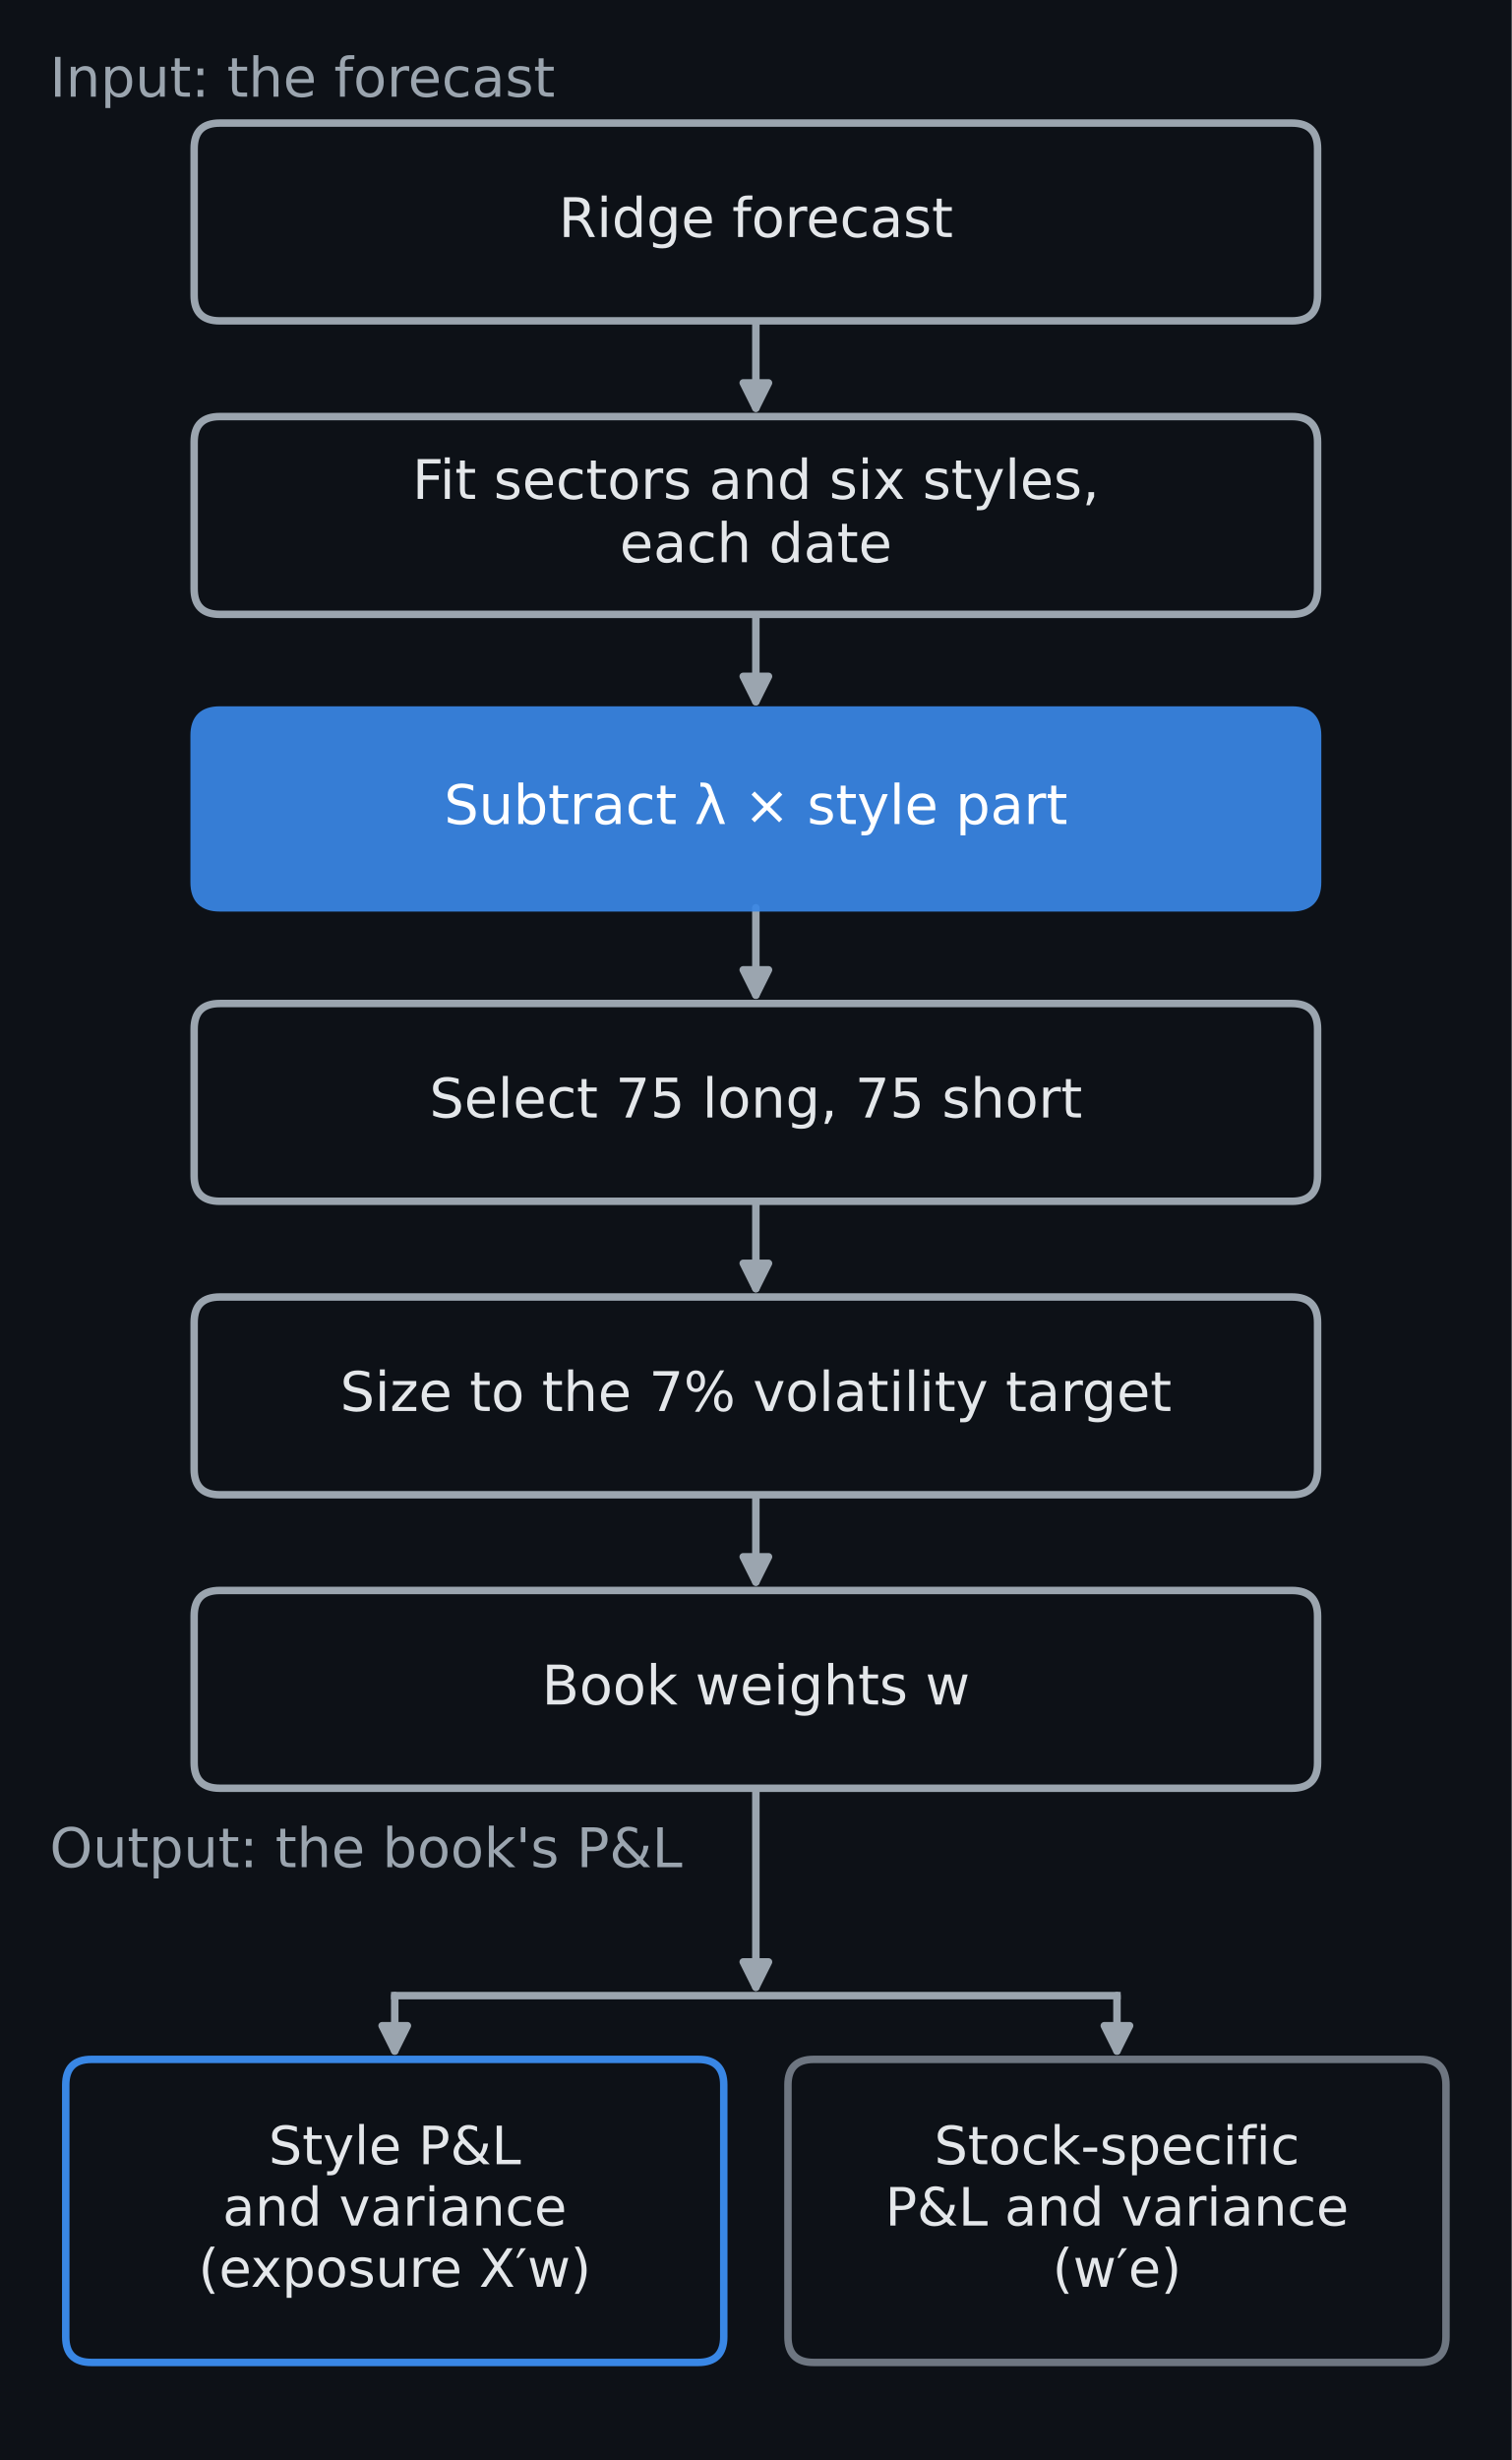
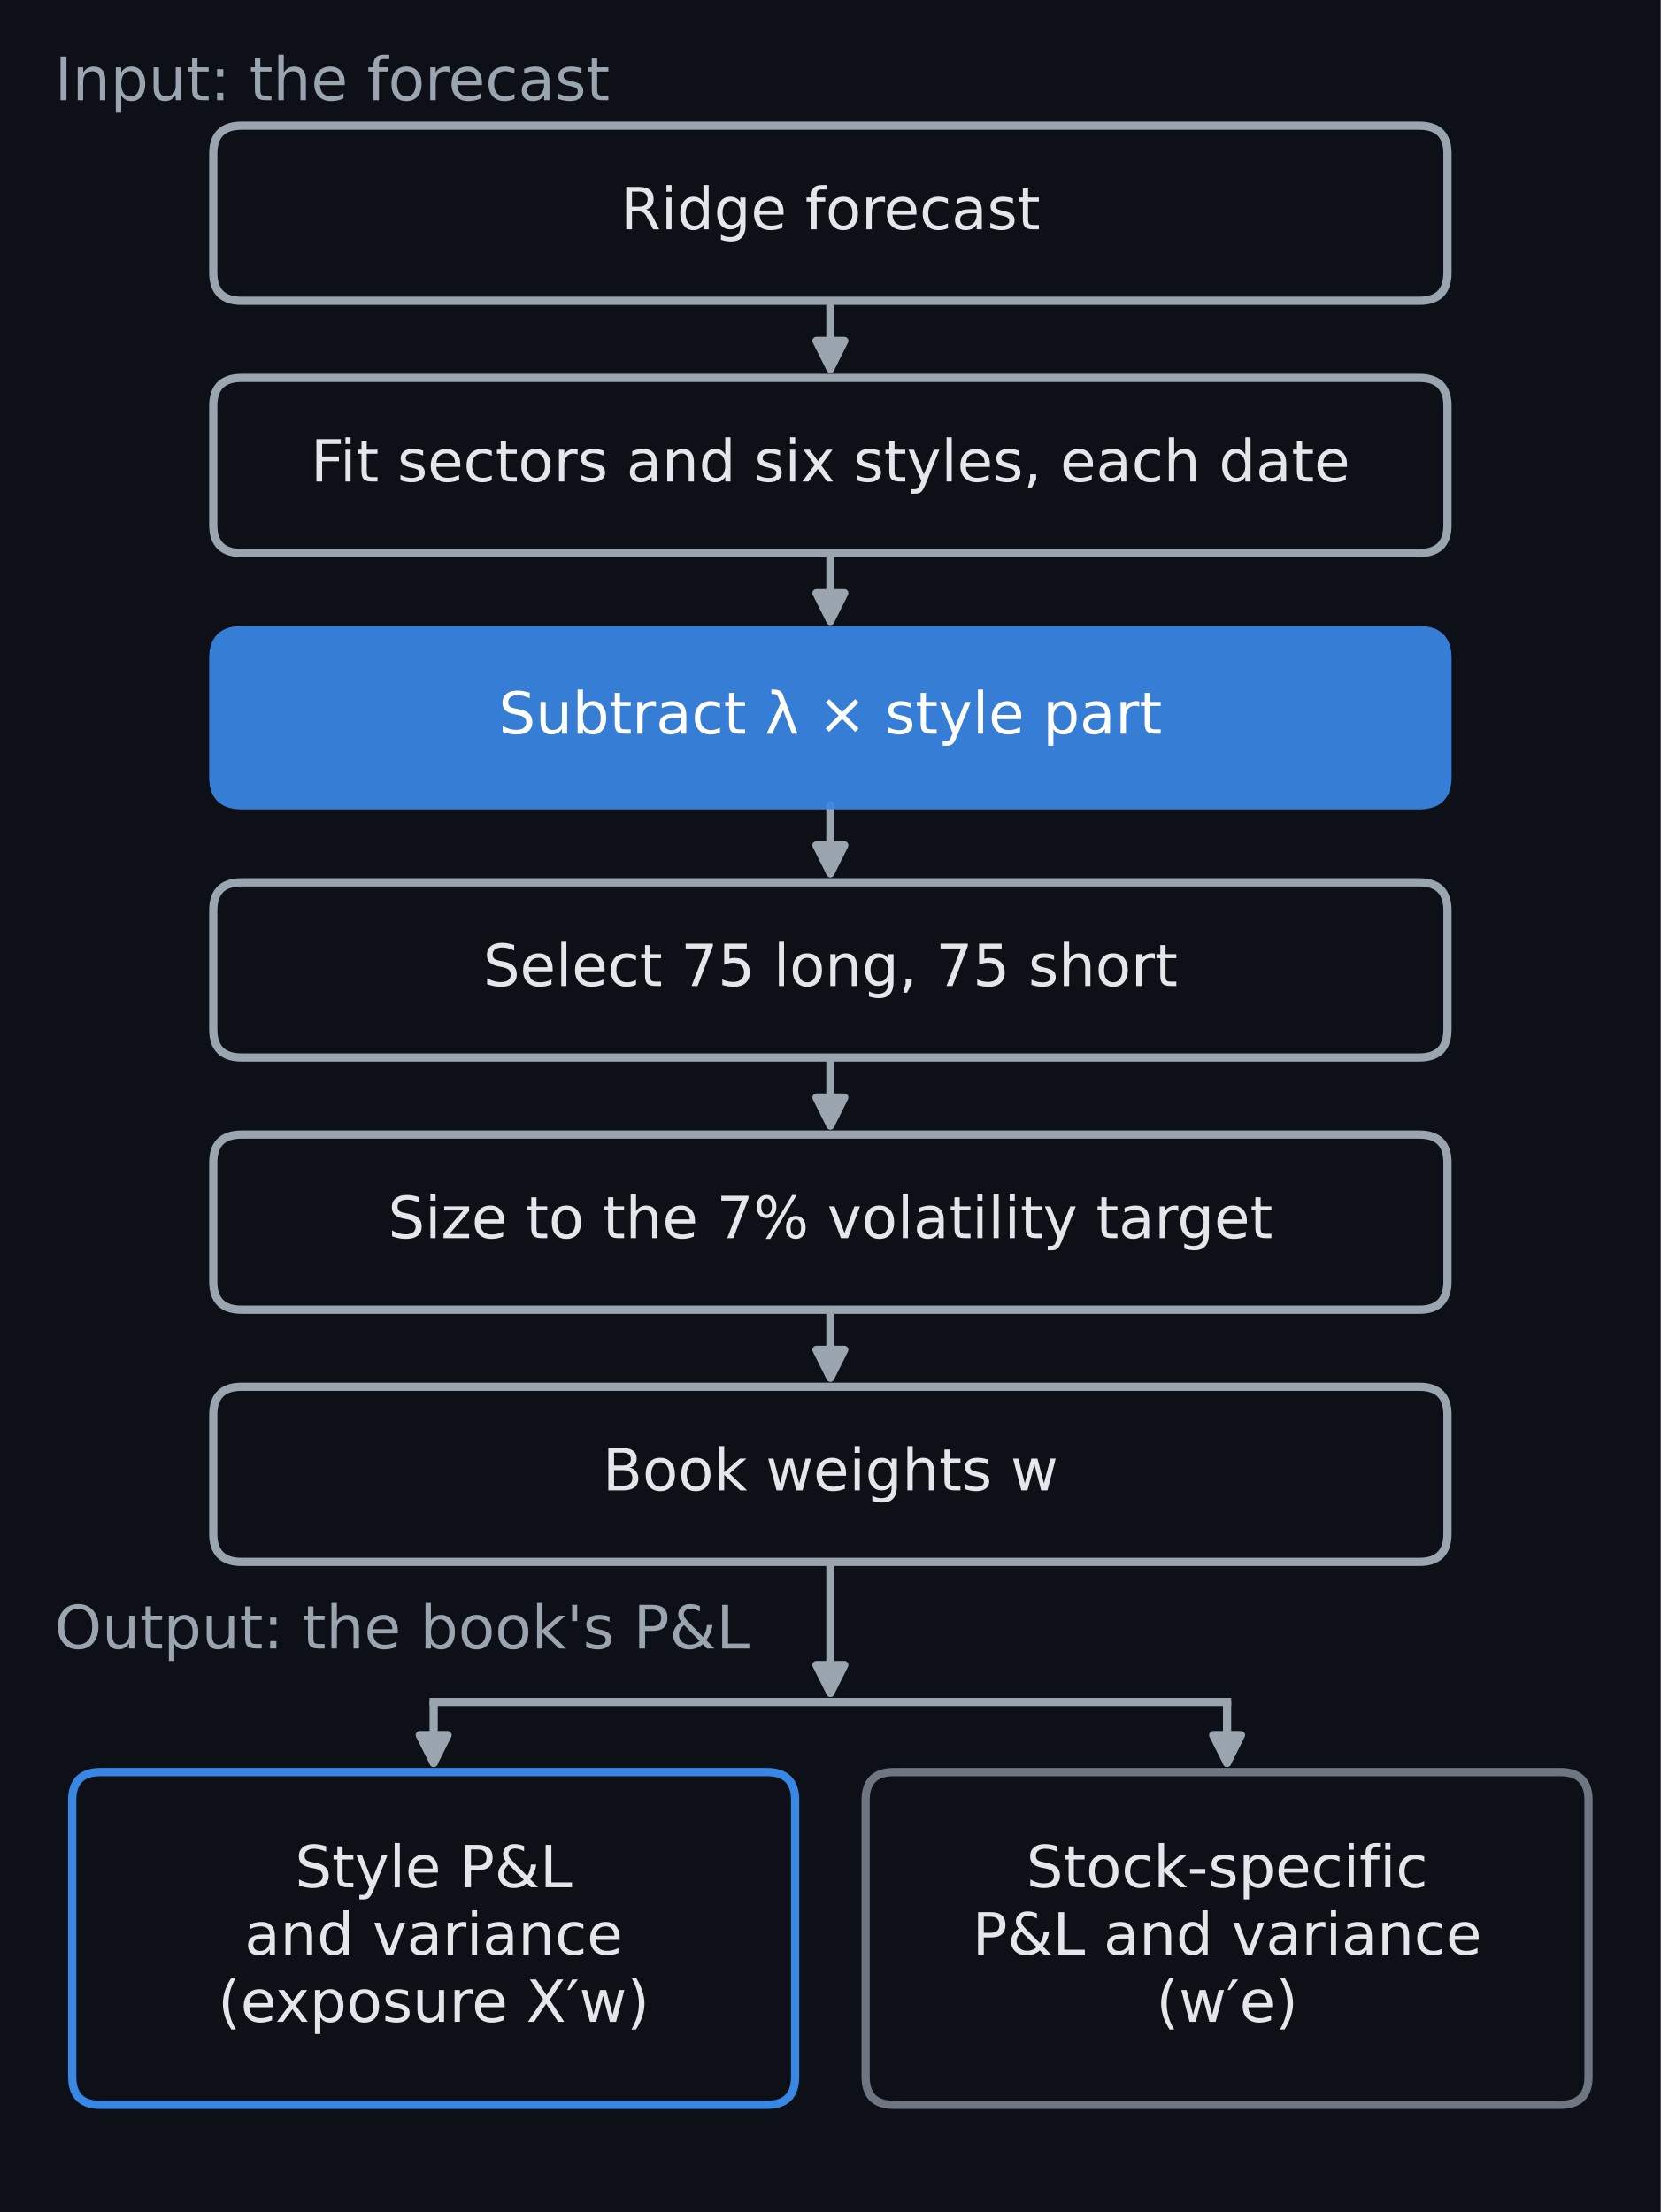
- <svg xmlns="http://www.w3.org/2000/svg" width="262.8pt" height="427.536pt" viewBox="0 0 262.8 427.536" version="1.1">
+ <svg xmlns="http://www.w3.org/2000/svg" width="262.8pt" height="350.082pt" viewBox="0 0 262.8 350.082" version="1.1">
  <defs>
    <style type="text/css">*{stroke-linejoin: round; stroke-linecap: butt}</style>
  </defs>
  <g id="figure_1">
    <g id="patch_1">
-       <path d="M 0 427.536 L 262.8 427.536 L 262.8 0 L 0 0 z " style="fill: #0d1117" />
+       <path d="M 0 350.082 L 262.8 350.082 L 262.8 0 L 0 0 z " style="fill: #0d1117" />
    </g>
    <g id="axes_1">
      <g id="patch_2">
-         <path d="M 131.4 55.764 Q 131.4 64.08 131.4 70.943 " style="fill: none; stroke: #9ba5af; stroke-width: 1.3; stroke-linecap: round" />
-         <path d="M 133.6 66.543 L 131.4 70.943 L 129.2 66.543 z " style="fill: #9ba5af; stroke: #9ba5af; stroke-width: 1.3; stroke-linecap: round" />
+         <path d="M 131.4 47.61 Q 131.4 53.708 131.4 58.353 " style="fill: none; stroke: #9ba5af; stroke-width: 1.3; stroke-linecap: round" />
+         <path d="M 133.6 53.953 L 131.4 58.353 L 129.2 53.953 z " style="fill: #9ba5af; stroke: #9ba5af; stroke-width: 1.3; stroke-linecap: round" />
      </g>
      <g id="patch_3">
-         <path d="M 131.4 106.769 Q 131.4 115.085 131.4 121.947 " style="fill: none; stroke: #9ba5af; stroke-width: 1.3; stroke-linecap: round" />
-         <path d="M 133.6 117.547 L 131.4 121.947 L 129.2 117.547 z " style="fill: #9ba5af; stroke: #9ba5af; stroke-width: 1.3; stroke-linecap: round" />
+         <path d="M 131.4 87.527 Q 131.4 93.625 131.4 98.27 " style="fill: none; stroke: #9ba5af; stroke-width: 1.3; stroke-linecap: round" />
+         <path d="M 133.6 93.87 L 131.4 98.27 L 129.2 93.87 z " style="fill: #9ba5af; stroke: #9ba5af; stroke-width: 1.3; stroke-linecap: round" />
      </g>
      <g id="patch_4">
-         <path d="M 131.4 157.774 Q 131.4 166.09 131.4 172.952 " style="fill: none; stroke: #9ba5af; stroke-width: 1.3; stroke-linecap: round" />
-         <path d="M 133.6 168.552 L 131.4 172.952 L 129.2 168.552 z " style="fill: #9ba5af; stroke: #9ba5af; stroke-width: 1.3; stroke-linecap: round" />
+         <path d="M 131.4 127.444 Q 131.4 133.542 131.4 138.187 " style="fill: none; stroke: #9ba5af; stroke-width: 1.3; stroke-linecap: round" />
+         <path d="M 133.6 133.787 L 131.4 138.187 L 129.2 133.787 z " style="fill: #9ba5af; stroke: #9ba5af; stroke-width: 1.3; stroke-linecap: round" />
      </g>
      <g id="patch_5">
-         <path d="M 131.4 208.778 Q 131.4 217.094 131.4 223.957 " style="fill: none; stroke: #9ba5af; stroke-width: 1.3; stroke-linecap: round" />
-         <path d="M 133.6 219.557 L 131.4 223.957 L 129.2 219.557 z " style="fill: #9ba5af; stroke: #9ba5af; stroke-width: 1.3; stroke-linecap: round" />
+         <path d="M 131.4 167.36 Q 131.4 173.459 131.4 178.104 " style="fill: none; stroke: #9ba5af; stroke-width: 1.3; stroke-linecap: round" />
+         <path d="M 133.6 173.704 L 131.4 178.104 L 129.2 173.704 z " style="fill: #9ba5af; stroke: #9ba5af; stroke-width: 1.3; stroke-linecap: round" />
      </g>
      <g id="patch_6">
-         <path d="M 131.4 259.783 Q 131.4 268.099 131.4 274.962 " style="fill: none; stroke: #9ba5af; stroke-width: 1.3; stroke-linecap: round" />
-         <path d="M 133.6 270.562 L 131.4 274.962 L 129.2 270.562 z " style="fill: #9ba5af; stroke: #9ba5af; stroke-width: 1.3; stroke-linecap: round" />
+         <path d="M 131.4 207.277 Q 131.4 213.376 131.4 218.02 " style="fill: none; stroke: #9ba5af; stroke-width: 1.3; stroke-linecap: round" />
+         <path d="M 133.6 213.62 L 131.4 218.02 L 129.2 213.62 z " style="fill: #9ba5af; stroke: #9ba5af; stroke-width: 1.3; stroke-linecap: round" />
      </g>
      <g id="patch_7">
-         <path d="M 131.4 310.788 Q 131.4 328.806 131.4 345.371 " style="fill: none; stroke: #9ba5af; stroke-width: 1.3; stroke-linecap: round" />
-         <path d="M 133.6 340.971 L 131.4 345.371 L 129.2 340.971 z " style="fill: #9ba5af; stroke: #9ba5af; stroke-width: 1.3; stroke-linecap: round" />
+         <path d="M 131.4 247.194 Q 131.4 258.282 131.4 267.916 " style="fill: none; stroke: #9ba5af; stroke-width: 1.3; stroke-linecap: round" />
+         <path d="M 133.6 263.516 L 131.4 267.916 L 129.2 263.516 z " style="fill: #9ba5af; stroke: #9ba5af; stroke-width: 1.3; stroke-linecap: round" />
      </g>
      <g id="patch_8">
-         <path d="M 68.625 346.824 Q 68.625 352.368 68.625 356.459 " style="fill: none; stroke: #9ba5af; stroke-width: 1.3; stroke-linecap: round" />
-         <path d="M 70.825 352.059 L 68.625 356.459 L 66.425 352.059 z " style="fill: #9ba5af; stroke: #9ba5af; stroke-width: 1.3; stroke-linecap: round" />
+         <path d="M 68.625 269.37 Q 68.625 274.914 68.625 279.004 " style="fill: none; stroke: #9ba5af; stroke-width: 1.3; stroke-linecap: round" />
+         <path d="M 70.825 274.604 L 68.625 279.004 L 66.425 274.604 z " style="fill: #9ba5af; stroke: #9ba5af; stroke-width: 1.3; stroke-linecap: round" />
      </g>
      <g id="patch_9">
-         <path d="M 194.175 346.824 Q 194.175 352.368 194.175 356.459 " style="fill: none; stroke: #9ba5af; stroke-width: 1.3; stroke-linecap: round" />
-         <path d="M 196.375 352.059 L 194.175 356.459 L 191.975 352.059 z " style="fill: #9ba5af; stroke: #9ba5af; stroke-width: 1.3; stroke-linecap: round" />
+         <path d="M 194.175 269.37 Q 194.175 274.914 194.175 279.004 " style="fill: none; stroke: #9ba5af; stroke-width: 1.3; stroke-linecap: round" />
+         <path d="M 196.375 274.604 L 194.175 279.004 L 191.975 274.604 z " style="fill: #9ba5af; stroke: #9ba5af; stroke-width: 1.3; stroke-linecap: round" />
      </g>
      <g id="patch_10">
-         <path d="M 38.214 55.764 L 224.586 55.764 Q 229.05 55.764 229.05 51.329 L 229.05 25.826 Q 229.05 21.391 224.586 21.391 L 38.214 21.391 Q 33.75 21.391 33.75 25.826 L 33.75 51.329 Q 33.75 55.764 38.214 55.764 z " clip-path="url(#p5b16301445)" style="fill: #0d1117; stroke: #9ba5af; stroke-width: 1.3; stroke-linejoin: miter" />
+         <path d="M 38.214 47.61 L 224.586 47.61 Q 229.05 47.61 229.05 43.175 L 229.05 24.325 Q 229.05 19.89 224.586 19.89 L 38.214 19.89 Q 33.75 19.89 33.75 24.325 L 33.75 43.175 Q 33.75 47.61 38.214 47.61 z " clip-path="url(#p40ed7f8652)" style="fill: #0d1117; stroke: #9ba5af; stroke-width: 1.3; stroke-linejoin: miter" />
      </g>
      <g id="patch_11">
-         <path d="M 38.214 106.769 L 224.586 106.769 Q 229.05 106.769 229.05 102.334 L 229.05 76.831 Q 229.05 72.396 224.586 72.396 L 38.214 72.396 Q 33.75 72.396 33.75 76.831 L 33.75 102.334 Q 33.75 106.769 38.214 106.769 z " clip-path="url(#p5b16301445)" style="fill: #0d1117; stroke: #9ba5af; stroke-width: 1.3; stroke-linejoin: miter" />
+         <path d="M 38.214 87.527 L 224.586 87.527 Q 229.05 87.527 229.05 83.092 L 229.05 64.242 Q 229.05 59.807 224.586 59.807 L 38.214 59.807 Q 33.75 59.807 33.75 64.242 L 33.75 83.092 Q 33.75 87.527 38.214 87.527 z " clip-path="url(#p40ed7f8652)" style="fill: #0d1117; stroke: #9ba5af; stroke-width: 1.3; stroke-linejoin: miter" />
      </g>
      <g id="patch_12">
-         <path d="M 38.214 157.774 L 224.586 157.774 Q 229.05 157.774 229.05 153.338 L 229.05 127.836 Q 229.05 123.401 224.586 123.401 L 38.214 123.401 Q 33.75 123.401 33.75 127.836 L 33.75 153.338 Q 33.75 157.774 38.214 157.774 z " clip-path="url(#p5b16301445)" style="fill: #3987e5; opacity: 0.92; stroke: #3987e5; stroke-width: 1.3; stroke-linejoin: miter" />
+         <path d="M 38.214 127.444 L 224.586 127.444 Q 229.05 127.444 229.05 123.008 L 229.05 104.159 Q 229.05 99.724 224.586 99.724 L 38.214 99.724 Q 33.75 99.724 33.75 104.159 L 33.75 123.008 Q 33.75 127.444 38.214 127.444 z " clip-path="url(#p40ed7f8652)" style="fill: #3987e5; opacity: 0.92; stroke: #3987e5; stroke-width: 1.3; stroke-linejoin: miter" />
      </g>
      <g id="patch_13">
-         <path d="M 38.214 208.778 L 224.586 208.778 Q 229.05 208.778 229.05 204.343 L 229.05 178.841 Q 229.05 174.406 224.586 174.406 L 38.214 174.406 Q 33.75 174.406 33.75 178.841 L 33.75 204.343 Q 33.75 208.778 38.214 208.778 z " clip-path="url(#p5b16301445)" style="fill: #0d1117; stroke: #9ba5af; stroke-width: 1.3; stroke-linejoin: miter" />
+         <path d="M 38.214 167.36 L 224.586 167.36 Q 229.05 167.36 229.05 162.925 L 229.05 144.076 Q 229.05 139.64 224.586 139.64 L 38.214 139.64 Q 33.75 139.64 33.75 144.076 L 33.75 162.925 Q 33.75 167.36 38.214 167.36 z " clip-path="url(#p40ed7f8652)" style="fill: #0d1117; stroke: #9ba5af; stroke-width: 1.3; stroke-linejoin: miter" />
      </g>
      <g id="patch_14">
-         <path d="M 38.214 259.783 L 224.586 259.783 Q 229.05 259.783 229.05 255.348 L 229.05 229.846 Q 229.05 225.41 224.586 225.41 L 38.214 225.41 Q 33.75 225.41 33.75 229.846 L 33.75 255.348 Q 33.75 259.783 38.214 259.783 z " clip-path="url(#p5b16301445)" style="fill: #0d1117; stroke: #9ba5af; stroke-width: 1.3; stroke-linejoin: miter" />
+         <path d="M 38.214 207.277 L 224.586 207.277 Q 229.05 207.277 229.05 202.842 L 229.05 183.992 Q 229.05 179.557 224.586 179.557 L 38.214 179.557 Q 33.75 179.557 33.75 183.992 L 33.75 202.842 Q 33.75 207.277 38.214 207.277 z " clip-path="url(#p40ed7f8652)" style="fill: #0d1117; stroke: #9ba5af; stroke-width: 1.3; stroke-linejoin: miter" />
      </g>
      <g id="patch_15">
-         <path d="M 38.214 310.788 L 224.586 310.788 Q 229.05 310.788 229.05 306.353 L 229.05 280.85 Q 229.05 276.415 224.586 276.415 L 38.214 276.415 Q 33.75 276.415 33.75 280.85 L 33.75 306.353 Q 33.75 310.788 38.214 310.788 z " clip-path="url(#p5b16301445)" style="fill: #0d1117; stroke: #9ba5af; stroke-width: 1.3; stroke-linejoin: miter" />
+         <path d="M 38.214 247.194 L 224.586 247.194 Q 229.05 247.194 229.05 242.759 L 229.05 223.909 Q 229.05 219.474 224.586 219.474 L 38.214 219.474 Q 33.75 219.474 33.75 223.909 L 33.75 242.759 Q 33.75 247.194 38.214 247.194 z " clip-path="url(#p40ed7f8652)" style="fill: #0d1117; stroke: #9ba5af; stroke-width: 1.3; stroke-linejoin: miter" />
      </g>
      <g id="patch_16">
-         <path d="M 15.894 410.58 L 121.356 410.58 Q 125.82 410.58 125.82 406.145 L 125.82 362.347 Q 125.82 357.912 121.356 357.912 L 15.894 357.912 Q 11.43 357.912 11.43 362.347 L 11.43 406.145 Q 11.43 410.58 15.894 410.58 z " clip-path="url(#p5b16301445)" style="fill: #0d1117; stroke: #3987e5; stroke-width: 1.3; stroke-linejoin: miter" />
+         <path d="M 15.894 333.126 L 121.356 333.126 Q 125.82 333.126 125.82 328.691 L 125.82 284.893 Q 125.82 280.458 121.356 280.458 L 15.894 280.458 Q 11.43 280.458 11.43 284.893 L 11.43 328.691 Q 11.43 333.126 15.894 333.126 z " clip-path="url(#p40ed7f8652)" style="fill: #0d1117; stroke: #3987e5; stroke-width: 1.3; stroke-linejoin: miter" />
      </g>
      <g id="patch_17">
-         <path d="M 141.444 410.58 L 246.906 410.58 Q 251.37 410.58 251.37 406.145 L 251.37 362.347 Q 251.37 357.912 246.906 357.912 L 141.444 357.912 Q 136.98 357.912 136.98 362.347 L 136.98 406.145 Q 136.98 410.58 141.444 410.58 z " clip-path="url(#p5b16301445)" style="fill: #0d1117; stroke: #6e7681; stroke-width: 1.3; stroke-linejoin: miter" />
+         <path d="M 141.444 333.126 L 246.906 333.126 Q 251.37 333.126 251.37 328.691 L 251.37 284.893 Q 251.37 280.458 246.906 280.458 L 141.444 280.458 Q 136.98 280.458 136.98 284.893 L 136.98 328.691 Q 136.98 333.126 141.444 333.126 z " clip-path="url(#p40ed7f8652)" style="fill: #0d1117; stroke: #6e7681; stroke-width: 1.3; stroke-linejoin: miter" />
      </g>
      <g id="line2d_1">
-         <path d="M 68.625 346.824 L 194.175 346.824 " clip-path="url(#p5b16301445)" style="fill: none; stroke: #9ba5af; stroke-width: 1.3; stroke-linecap: square" />
+         <path d="M 68.625 269.37 L 194.175 269.37 " clip-path="url(#p40ed7f8652)" style="fill: none; stroke: #9ba5af; stroke-width: 1.3; stroke-linecap: square" />
      </g>
      <g id="text_1">
-         <text style="fill: #e4e7ea; font: 9.5px 'DejaVu Sans', 'Arial', sans-serif; text-anchor: middle" x="131.4" y="41.199" transform="rotate(-0 131.4 41.19901)">Ridge forecast</text>
+         <text style="fill: #e4e7ea; font: 9.2px 'DejaVu Sans', 'Arial', sans-serif; text-anchor: middle" x="131.4" y="36.289" transform="rotate(-0 131.4 36.28853)">Ridge forecast</text>
      </g>
      <g id="text_2">
-         <text style="fill: #e4e7ea; font: 9.5px 'DejaVu Sans', 'Arial', sans-serif" transform="translate(71.67098 86.70438)">Fit sectors and six styles,</text>
-         <text style="fill: #e4e7ea; font: 9.5px 'DejaVu Sans', 'Arial', sans-serif" transform="translate(107.7235 97.70323)">each date</text>
+         <text style="fill: #e4e7ea; font: 9.2px 'DejaVu Sans', 'Arial', sans-serif; text-anchor: middle" x="131.4" y="76.205" transform="rotate(-0 131.4 76.20533)">Fit sectors and six styles, each date</text>
      </g>
      <g id="text_3">
-         <text style="fill: #ffffff; font: 9.5px 'DejaVu Sans', 'Arial', sans-serif; text-anchor: middle" x="131.4" y="143.209" transform="rotate(-0 131.4 143.2086)">Subtract λ × style part</text>
+         <text style="fill: #ffffff; font: 9.2px 'DejaVu Sans', 'Arial', sans-serif; text-anchor: middle" x="131.4" y="116.122" transform="rotate(-0 131.4 116.1221)">Subtract λ × style part</text>
      </g>
      <g id="text_4">
-         <text style="fill: #e4e7ea; font: 9.5px 'DejaVu Sans', 'Arial', sans-serif; text-anchor: middle" x="131.4" y="194.213" transform="rotate(-0 131.4 194.2134)">Select 75 long, 75 short</text>
+         <text style="fill: #e4e7ea; font: 9.2px 'DejaVu Sans', 'Arial', sans-serif; text-anchor: middle" x="131.4" y="156.039" transform="rotate(-0 131.4 156.0389)">Select 75 long, 75 short</text>
      </g>
      <g id="text_5">
-         <text style="fill: #e4e7ea; font: 9.5px 'DejaVu Sans', 'Arial', sans-serif; text-anchor: middle" x="131.4" y="245.218" transform="rotate(-0 131.4 245.2182)">Size to the 7% volatility target</text>
+         <text style="fill: #e4e7ea; font: 9.2px 'DejaVu Sans', 'Arial', sans-serif; text-anchor: middle" x="131.4" y="195.956" transform="rotate(-0 131.4 195.9557)">Size to the 7% volatility target</text>
      </g>
      <g id="text_6">
-         <text style="fill: #e4e7ea; font: 9.5px 'DejaVu Sans', 'Arial', sans-serif; text-anchor: middle" x="131.4" y="296.223" transform="rotate(-0 131.4 296.223)">Book weights w</text>
+         <text style="fill: #e4e7ea; font: 9.2px 'DejaVu Sans', 'Arial', sans-serif; text-anchor: middle" x="131.4" y="235.873" transform="rotate(-0 131.4 235.8725)">Book weights w</text>
      </g>
      <g id="text_7">
-         <text style="fill: #9ba5af; font: 9.5px 'DejaVu Sans', 'Arial', sans-serif; text-anchor: start" x="8.64" y="16.805" transform="rotate(-0 8.64 16.80541)">Input: the forecast</text>
+         <text style="fill: #9ba5af; font: 9.5px 'DejaVu Sans', 'Arial', sans-serif; text-anchor: start" x="8.64" y="15.859" transform="rotate(-0 8.64 15.85852)">Input: the forecast</text>
      </g>
      <g id="text_8">
-         <text style="fill: #9ba5af; font: 9.5px 'DejaVu Sans', 'Arial', sans-serif; text-anchor: start" x="8.64" y="324.497" transform="rotate(-0 8.64 324.4974)">Output: the book's P&amp;L</text>
+         <text style="fill: #9ba5af; font: 9.5px 'DejaVu Sans', 'Arial', sans-serif; text-anchor: start" x="8.64" y="260.903" transform="rotate(-0 8.64 260.9033)">Output: the book's P&amp;L</text>
      </g>
      <g id="text_9">
-         <text style="fill: #e4e7ea; font: 9.2px 'DejaVu Sans', 'Arial', sans-serif" transform="translate(46.68444 376.1331)">Style P&amp;L</text>
-         <text style="fill: #e4e7ea; font: 9.2px 'DejaVu Sans', 'Arial', sans-serif" transform="translate(38.70416 386.7846)">and variance</text>
-         <text style="fill: #e4e7ea; font: 9.2px 'DejaVu Sans', 'Arial', sans-serif" transform="translate(34.47934 397.4361)">(exposure X′w)</text>
+         <text style="fill: #e4e7ea; font: 9.2px 'DejaVu Sans', 'Arial', sans-serif" transform="translate(46.68444 298.679)">Style P&amp;L</text>
+         <text style="fill: #e4e7ea; font: 9.2px 'DejaVu Sans', 'Arial', sans-serif" transform="translate(38.70416 309.3305)">and variance</text>
+         <text style="fill: #e4e7ea; font: 9.2px 'DejaVu Sans', 'Arial', sans-serif" transform="translate(34.47934 319.9821)">(exposure X′w)</text>
      </g>
      <g id="text_10">
-         <text style="fill: #e4e7ea; font: 9.2px 'DejaVu Sans', 'Arial', sans-serif" transform="translate(162.4034 376.1331)">Stock-specific</text>
-         <text style="fill: #e4e7ea; font: 9.2px 'DejaVu Sans', 'Arial', sans-serif" transform="translate(153.8682 386.7846)">P&amp;L and variance</text>
-         <text style="fill: #e4e7ea; font: 9.2px 'DejaVu Sans', 'Arial', sans-serif" transform="translate(182.9488 397.4361)">(w′e)</text>
+         <text style="fill: #e4e7ea; font: 9.2px 'DejaVu Sans', 'Arial', sans-serif" transform="translate(162.4034 298.679)">Stock-specific</text>
+         <text style="fill: #e4e7ea; font: 9.2px 'DejaVu Sans', 'Arial', sans-serif" transform="translate(153.8682 309.3305)">P&amp;L and variance</text>
+         <text style="fill: #e4e7ea; font: 9.2px 'DejaVu Sans', 'Arial', sans-serif" transform="translate(182.9488 319.9821)">(w′e)</text>
      </g>
    </g>
  </g>
  <defs>
-     <clipPath id="p5b16301445">
-       <rect x="8.64" y="8.64" width="245.52" height="410.256" />
+     <clipPath id="p40ed7f8652">
+       <rect x="8.64" y="8.802" width="245.52" height="332.64" />
    </clipPath>
  </defs>
</svg>
